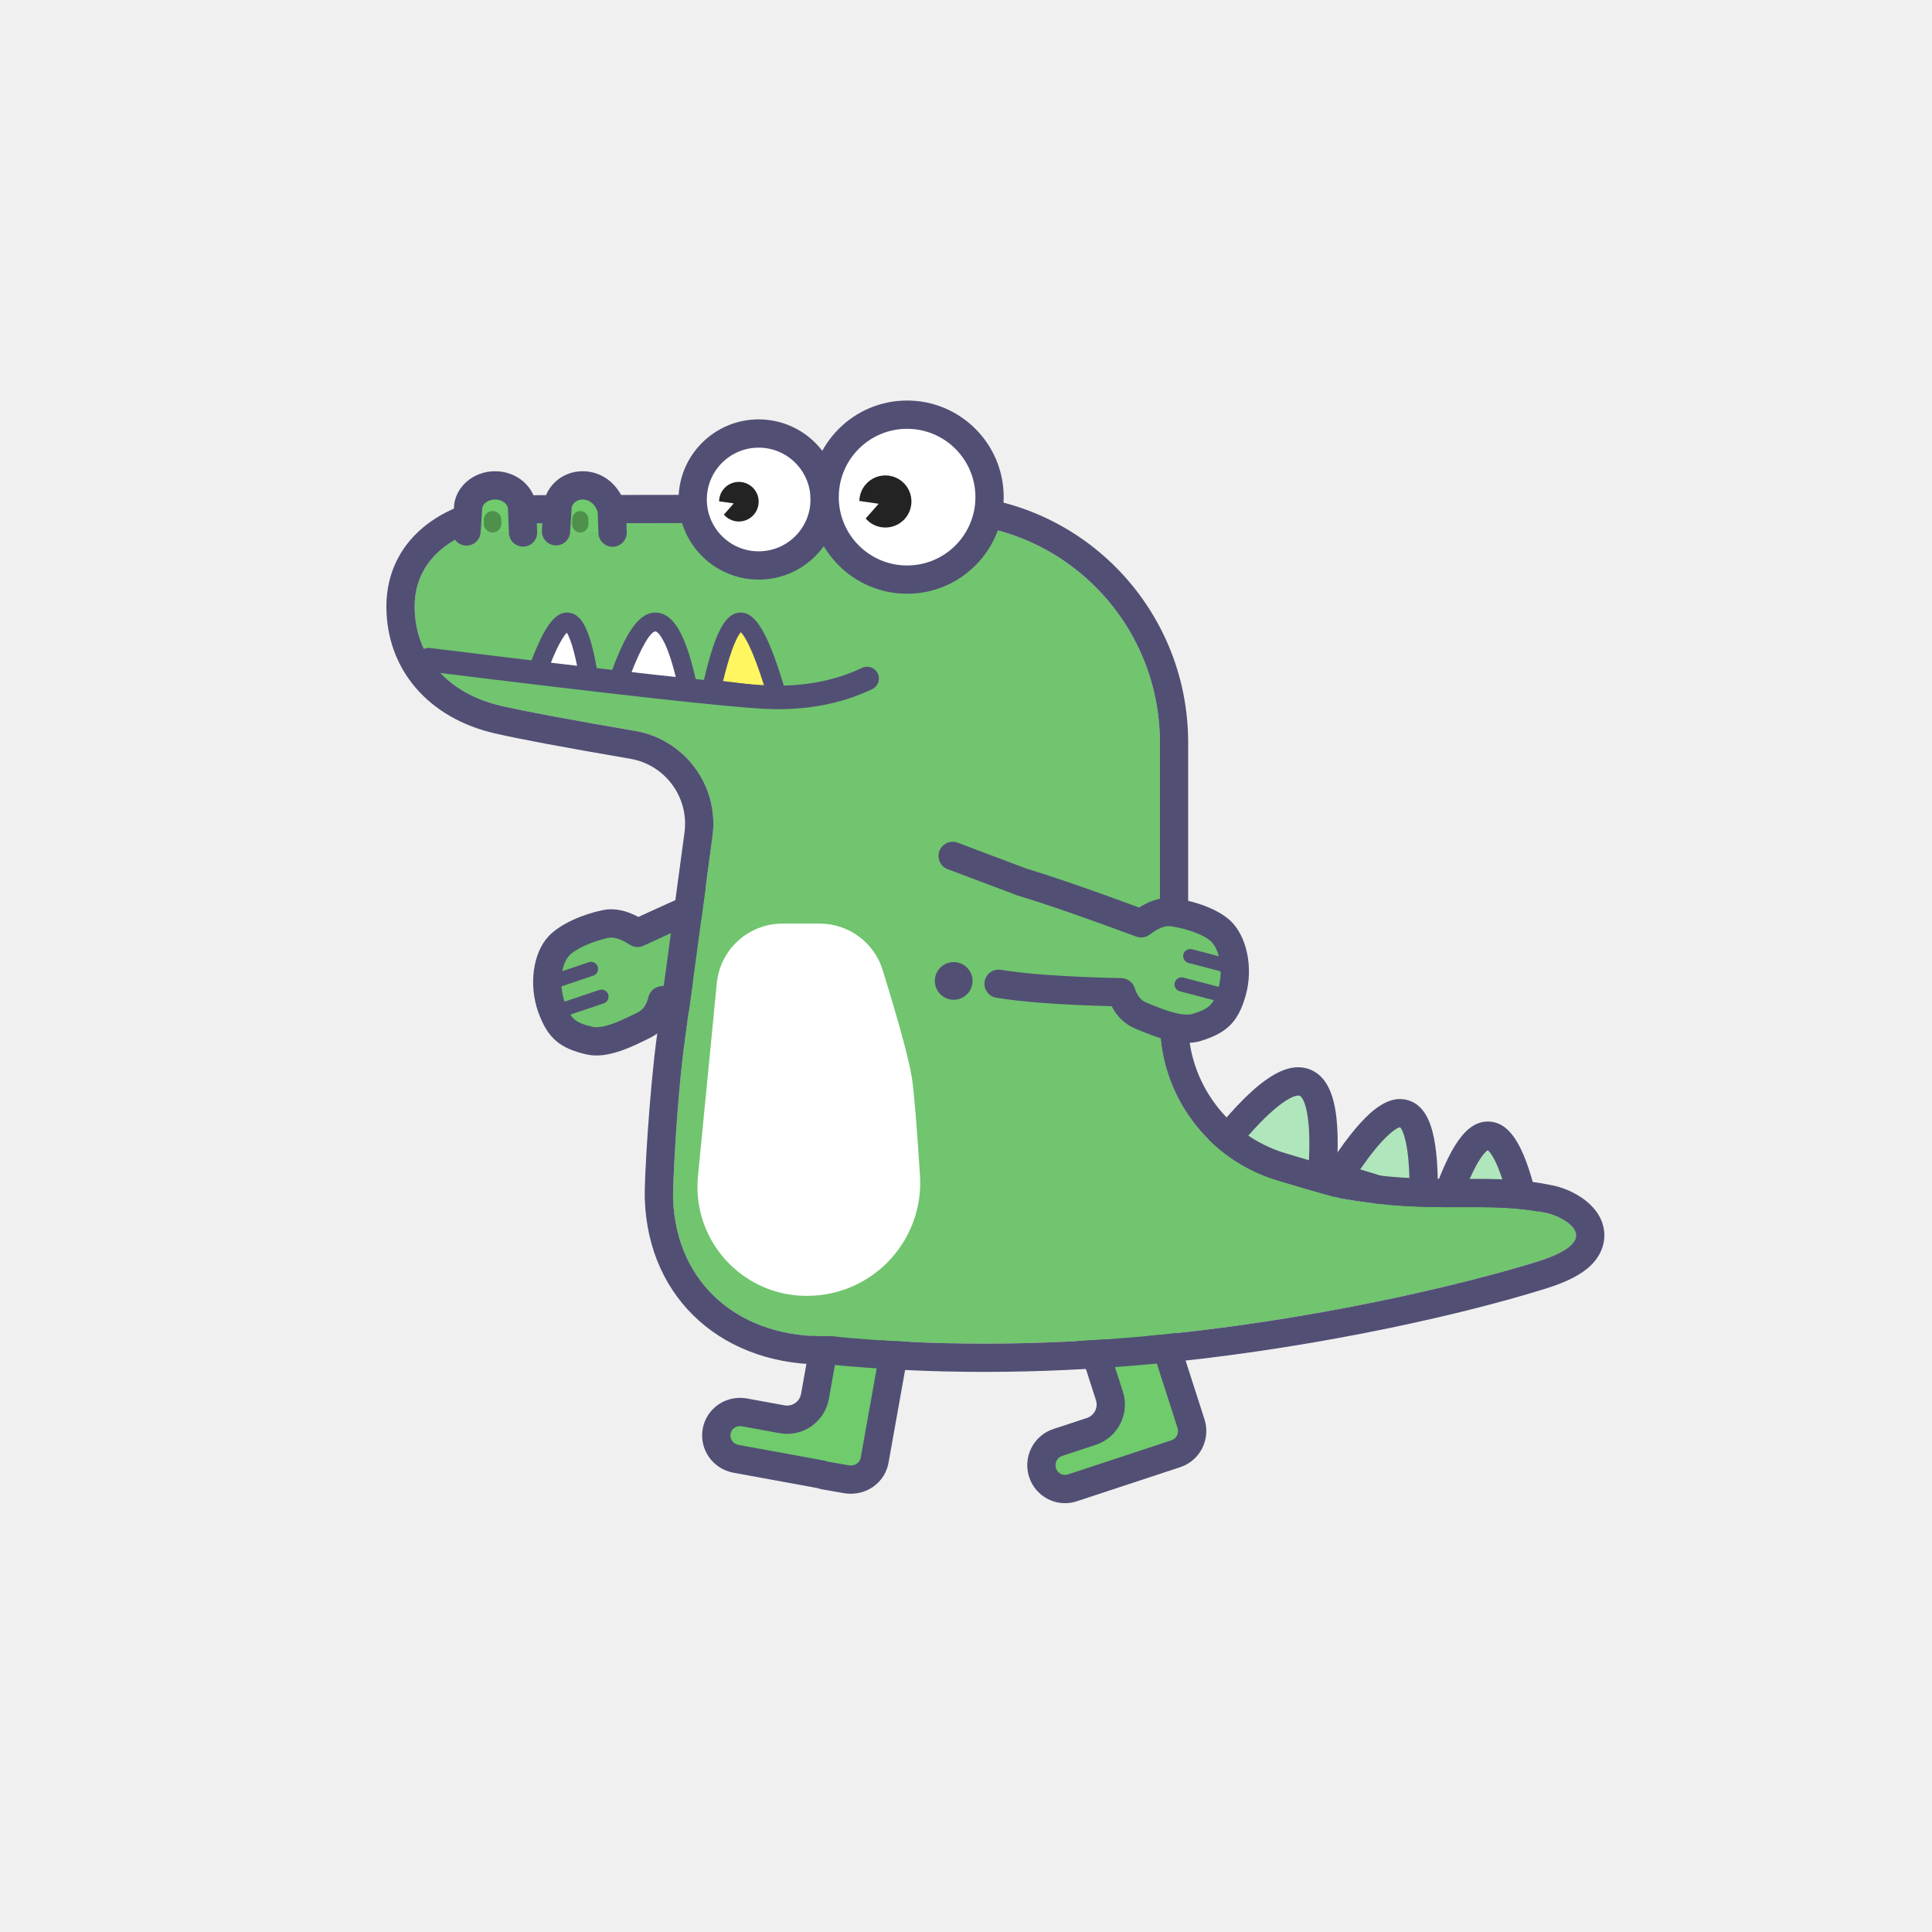
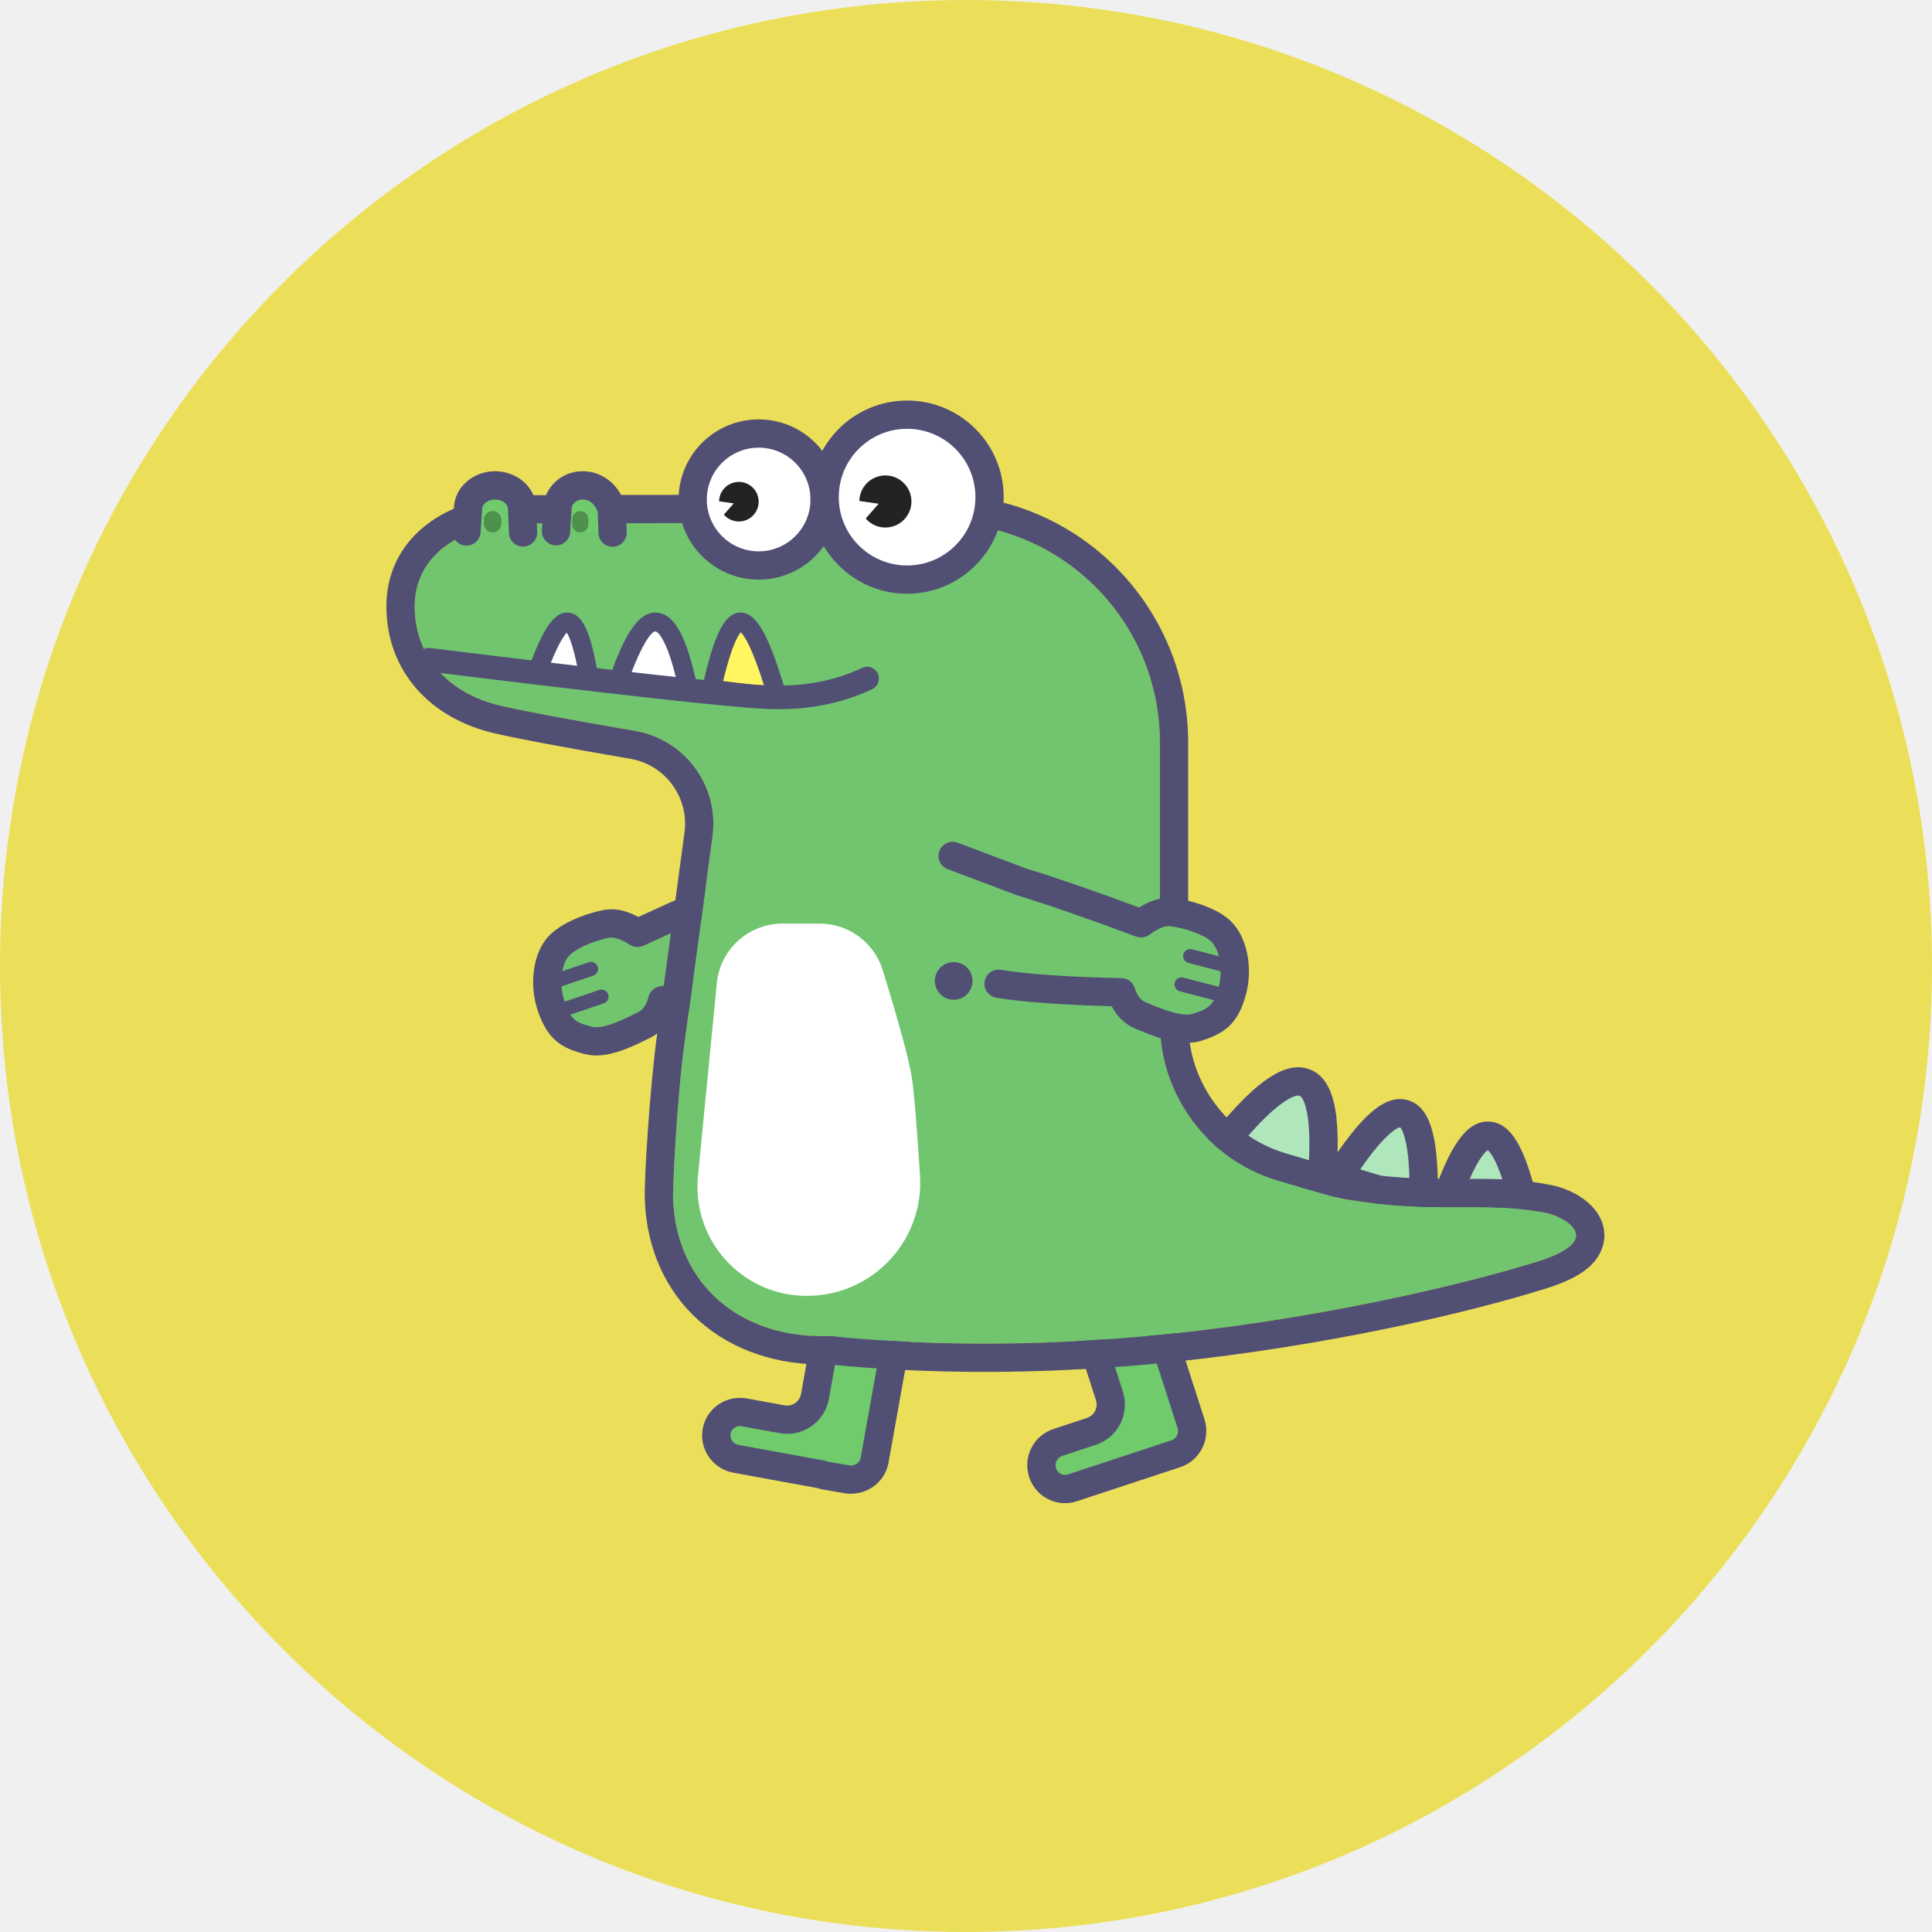
<svg xmlns="http://www.w3.org/2000/svg" width="800px" height="800px" viewBox="0 0 1024 1024" class="icon" version="1.1">
+   <circle cx="512" cy="512" r="512" fill="rgb(235, 223, 90)" />
  <path d="M474.339 713.673c1.236-6.908-3.442-13.497-10.447-14.718l-11.162-1.941c-7.006-1.219-13.684 3.394-14.92 10.307l-5.864 32.805a14.983 14.983 0 0 1-17.388 12.118l-0.06-0.01-20.005-3.664c-6.943-1.204-13.459 3.292-14.666 10.038-1.219 6.816 3.362 13.332 10.262 14.596l45.036 8.242c0.762 0.29 1.563 0.512 2.398 0.657l11.162 1.941a12.982 12.982 0 0 0 5.545-0.23c4.668-1.149 8.449-4.905 9.341-9.88 0.012-0.09 3.604-20.178 10.769-60.261z" fill="#6FCB6C" />
  <path d="M388.738 780.57c-10.939-2.003-18.237-12.383-16.289-23.282 1.938-10.852 12.365-18.005 23.39-16.087l20.005 3.666a7.503 7.503 0 0 0 8.724-6.057l5.864-32.808c1.966-10.992 12.533-18.29 23.579-16.369l11.162 1.941c11.074 1.926 18.509 12.4 16.539 23.415l-10.769 60.259a19.913 19.913 0 0 1-14.813 15.807 20.458 20.458 0 0 1-8.734 0.365l-11.162-1.941a20.53 20.53 0 0 1-3.057-0.777l-44.439-8.132z m73.87-74.233l-11.162-1.938c-2.965-0.514-5.754 1.411-6.261 4.241l-5.864 32.808a22.473 22.473 0 0 1-26.082 18.17l-20.03-3.666c-2.895-0.505-5.527 1.304-6.004 3.969-0.49 2.74 1.371 5.385 4.236 5.907l45.705 8.369 0.637 0.242c0.325 0.122 0.669 0.217 1.026 0.275l11.162 1.941c0.804 0.145 1.598 0.105 2.473-0.122 1.938-0.477 3.412-2.008 3.751-3.914l10.772-60.264c0.497-2.797-1.424-5.505-4.358-6.017z" fill="#524F75" />
  <path d="M612.335 695.713c-2.173-6.751-9.348-10.445-16.032-8.252l-10.647 3.494c-6.681 2.193-10.34 9.438-8.17 16.187l10.522 32.706a14.988 14.988 0 0 1-9.576 18.824l-17.825 5.877c-6.579 2.168-10.17 9.306-8.035 15.952 2.145 6.646 9.211 10.265 15.77 8.102l54.884-18.092c6.579-2.168 10.17-9.306 8.035-15.952-0.022-0.085-6.334-19.701-18.927-58.845z" fill="#6FCB6C" />
  <path d="M638.399 752.263c3.389 10.552-2.323 21.901-12.825 25.363l-54.881 18.09c-10.53 3.474-21.829-2.333-25.25-12.925-3.392-10.555 2.323-21.906 12.82-25.358l17.828-5.879a7.498 7.498 0 0 0 4.788-9.413l-10.522-32.708c-3.429-10.66 2.35-22.121 12.96-25.602l10.65-3.494c10.645-3.489 22.058 2.385 25.503 13.075l18.932 58.853z m-39.761-57.681l-10.65 3.492c-2.755 0.904-4.286 3.939-3.374 6.778l10.522 32.706c3.789 11.761-2.632 24.366-14.358 28.235l-17.83 5.879c-2.652 0.877-4.123 3.799-3.249 6.529 0.877 2.705 3.694 4.151 6.296 3.289l54.884-18.09c2.652-0.877 4.126-3.801 3.249-6.534l-18.937-58.853c-0.894-2.812-3.831-4.326-6.554-3.432z" fill="#524F75" />
  <path d="M477.326 500.246c-31.944 9.83-55.938 16.646-71.992 20.445-16.044 3.806-34.159 6.961-54.342 9.478-1.583 6.379-4.783 10.745-9.586 13.1-7.203 3.532-20.025 10.39-29.027 8.267-9.009-2.118-15.35-4.491-20.028-17.588-4.68-13.092-1.683-26.679 3.871-32.581 5.557-5.902 17.343-10.085 24.703-11.629 4.908-1.026 10.575 0.542 17.001 4.71 24.409-11.346 43.298-19.491 56.67-24.431 13.372-4.94 37.184-12.578 71.445-22.908" fill="#70C56E" />
  <path d="M344.713 549.995c-0.325 0.155-0.664 0.325-1.136 0.559l-1.254 0.619c-1.079 0.529-1.923 0.947-2.782 1.356-3.789 1.823-7.043 3.219-10.3 4.346-6.928 2.398-13.03 3.259-18.577 1.951-13.622-3.207-20.34-8.292-25.368-22.361-5.232-14.641-2.72-31.544 5.472-40.241 6.102-6.479 17.833-11.559 28.617-13.822 6.012-1.261 12.345 0.042 18.959 3.586 22.858-10.562 40.723-18.225 53.648-23.003 13.559-5.005 37.486-12.675 71.882-23.047a7.493 7.493 0 1 1 4.328 14.348c-34.122 10.29-57.824 17.89-71.011 22.76-13.145 4.858-31.869 12.927-56.108 24.199a7.5 7.5 0 0 1-7.235-0.507c-4.91-3.184-8.682-4.228-11.386-3.664-8.06 1.688-17.243 5.669-20.785 9.428-4.076 4.331-5.707 15.298-2.265 24.926 3.144 8.791 5.649 10.69 14.691 12.815 2.228 0.524 5.749 0.025 10.24-1.524 2.627-0.909 5.397-2.098 8.716-3.696a656.559 656.559 0 0 0 5.055-2.485c2.692-1.319 4.533-3.831 5.615-8.182a7.498 7.498 0 0 1 6.344-5.625c19.923-2.485 37.771-5.6 53.548-9.331 15.85-3.759 39.711-10.537 71.515-20.323a7.493 7.493 0 0 1 4.406 14.324c-32.089 9.875-56.225 16.729-72.469 20.577-15.068 3.572-31.879 6.574-50.451 9.021-2.473 5.884-6.461 10.317-11.911 12.992z" fill="#524F75" />
  <path d="M293.209 516.376l18.762-6.334a3.746 3.746 0 1 1 2.398 7.096l-18.762 6.336a3.746 3.746 0 1 1-2.398-7.098zM298.941 531.006l18.764-6.336a3.746 3.746 0 0 1 2.403 7.093l-18.764 6.341a3.751 3.751 0 0 1-4.75-2.35 3.744 3.744 0 0 1 2.348-4.748z" fill="#524F75" />
  <path d="M691.232 573.682c9.323 3.582 12.385 23.482 9.181 59.707L644.456 611.902c21.856-29.059 37.451-41.799 46.777-38.22z" fill="#B0E6BB" />
  <path d="M693.213 592.631c-1.029-7.583-2.872-11.232-4.366-11.833-1.491-0.602-5.35 0.742-11.356 5.48-5.897 4.648-12.96 11.926-21.122 21.801l36.891 14.908c0.992-12.773 0.964-22.915-0.047-30.355z m1.249-25.727c14.001 5.662 17.013 27.76 12.783 67.594a7.493 7.493 0 0 1-10.255 6.156l-55.576-22.453a7.49 7.49 0 0 1-3.102-11.551c24.633-31.597 42.146-45.406 56.15-39.746z" fill="#524F75" />
  <path d="M743.164 590.054c7.67 1.918 11.918 17.56 12.748 46.939l-46.045-11.481c14.526-25.55 25.62-37.371 33.297-35.458z" fill="#B0E6BB" />
  <path d="M745.155 605.556c-1.199-5.542-2.62-7.887-3.112-8.04-0.487-0.152-2.98 0.999-7.068 4.925-4.019 3.854-8.719 9.646-14.044 17.348l26.167 8c-0.115-9.363-0.767-16.794-1.943-22.233z m1.269-22.371c12.51 3.824 16.384 21.744 15.58 54.889a7.5 7.5 0 0 1-9.683 6.986l-45.383-13.876a7.493 7.493 0 0 1-4.118-11.202c17.868-27.928 31.102-40.615 43.605-36.797z" fill="#524F75" />
  <path d="M789.614 601.98c7.048 0.619 13.01 13.679 17.883 39.177l-42.301-3.701c9.228-24.264 17.368-36.09 24.419-35.475z" fill="#B0E6BB" />
  <path d="M788.19 609.869c-1.114 0.884-2.49 2.518-4.006 4.898-2.478 3.891-5.127 9.413-7.892 16.519l22.198 1.164c-2.008-7.358-4.061-13.127-6.124-17.253-1.259-2.523-2.453-4.293-3.474-5.287a5.362 5.362 0 0 0-0.332-0.305 5.929 5.929 0 0 0-0.37 0.265z m1.156-15.41c12.198 0.639 19.571 15.4 26.159 44.342 1.099 4.845-2.74 9.408-7.697 9.146l-42.406-2.225a7.5 7.5 0 0 1-6.703-9.9c9.583-28.093 18.459-42.004 30.648-41.362z" fill="#524F75" />
  <path d="M439.678 708.171c-46.34 1.571-81.403-26.567-82.961-73.181-0.15-4.456 1.706-50.581 6.366-84.343 2.443-17.693 7.295-53.483 14.558-107.355 3.594-26.654-14.563-51.367-41.072-55.908-34.569-5.919-58.273-10.36-71.113-13.322C238.367 367.811 219.785 348.752 219.785 321.386c0-27.428 24.756-42.094 51.962-43.935 83.486-0.247 126.299-0.247 128.44 0l98.908-0.222c63.885 0 115.67 52.094 115.67 116.356v148.298c0 38.577 25.288 72.594 62.234 83.708 19.701 5.927 31.264 9.189 34.689 9.78 49.966 8.634 75.521 0.727 108.167 7.58 7.727 1.618 33.397 13.789-5.352 25.83-38.158 11.853-119.136 31.434-206.918 39.389-58.525 5.302-114.488 5.302-167.906 0z" fill="#70C56E" />
  <path d="M439.678 708.171c53.415 5.302 109.381 5.302 167.906 0 87.779-7.957 168.755-27.536 206.918-39.389 38.75-12.036 13.072-24.206 5.352-25.83-32.638-6.853-58.201 1.054-108.167-7.58-3.424-0.592-14.988-3.854-34.689-9.78-36.946-11.109-62.234-45.126-62.234-83.708v-148.298c0-64.262-51.784-116.356-115.67-116.356l-98.911 0.222c-2.14-0.247-44.956-0.247-128.44 0C244.541 279.29 219.785 293.955 219.785 321.386c0 27.366 18.587 46.425 45.675 52.676 12.84 2.962 36.544 7.403 71.113 13.322 26.509 4.538 44.666 29.254 41.072 55.908-7.263 53.875-12.116 89.662-14.558 107.355-4.66 33.762-6.516 79.882-6.366 84.343 1.558 46.614 36.619 74.752 82.956 73.181z m-97.934-72.684c-0.362-10.814 2.695-59.337 6.499-86.888 2.44-17.673 7.29-53.448 14.553-107.308 2.515-18.659-10.195-35.957-28.752-39.134-34.838-5.967-58.75-10.447-71.955-13.492C227.573 380.698 204.8 355.276 204.8 321.386c0-34.474 28.66-56.365 65.936-58.885 81.888-0.272 120.65-0.295 129.416-0.027l98.943-0.23c72.177 0 130.655 58.823 130.655 131.342v148.298a72.437 72.437 0 0 0 51.565 69.36c18.819 5.662 30.395 8.921 32.925 9.361 20.787 3.591 34.464 4.318 60.816 4.228 12.318-0.042 17.545 0.02 24.356 0.415 8.272 0.477 15.87 1.426 23.525 3.035 9.373 1.971 20.168 7.79 24.886 16.606 4.638 8.677 2.77 18.534-4.566 25.712-5.175 5.065-13.092 9.001-24.306 12.485-53.293 16.556-134.254 33.143-210.01 40.011-59.087 5.355-115.68 5.385-169.769 0.08-54.931 1.414-95.629-33.844-97.427-87.689z" fill="#524F75" />
  <path d="M414.727 489.522h19.721a34.963 34.963 0 0 1 33.412 24.666c8.814 28.592 13.954 47.541 15.422 56.842 1.141 7.225 2.585 24.576 4.331 52.059 2.1 33.04-22.98 61.525-56.02 63.623a60.316 60.316 0 0 1-3.801 0.122h-0.297c-31.944 0-57.839-25.895-57.839-57.839 0-1.878 0.092-3.756 0.272-5.625l9.995-102.275c1.751-17.918 16.811-31.574 34.804-31.574z" fill="#FFFFFF" />
  <path d="M294.712 281.575l0.737-11.714c-0.002-6.966 5.964-12.613 13.317-12.613 7.355 0 13.235 5.075 15.46 12.613L324.683 282.224" fill="#6FCB6C" />
  <path d="M317.19 282.499a7.493 7.493 0 1 0 14.975-0.549l-0.487-13.305-0.267-0.904c-3.162-10.722-11.928-17.985-22.645-17.985-11.314 0-20.662 8.769-20.81 19.841l-0.727 11.506a7.493 7.493 0 0 0 14.958 0.942l0.737-11.711 0.015-0.472c0-2.732 2.523-5.12 5.827-5.12 3.529 0 6.534 2.315 8.01 6.436l0.415 11.321z" fill="#524F75" />
  <path d="M307.557 270.873c2.365 0 4.281 1.918 4.281 4.281v2.79a4.281 4.281 0 0 1-8.562 0v-2.79a4.276 4.276 0 0 1 4.281-4.281z" fill="#4E904C" />
  <path d="M247.259 281.575l0.794-11.714c-0.002-6.966 6.421-12.613 14.343-12.613s14.343 5.647 14.343 12.613L277.229 282.224" fill="#6FCB6C" />
  <path d="M262.396 249.756c-11.761 0-21.671 8.627-21.836 19.821l-0.779 11.491a7.493 7.493 0 1 0 14.95 1.014l0.794-11.714 0.017-0.507c0-2.597 2.867-5.12 6.853-5.12 3.984 0 6.851 2.523 6.851 5.12l0.005 0.295 0.49 12.363a7.49 7.49 0 0 0 7.782 7.19 7.49 7.49 0 0 0 7.19-7.782l-0.482-12.233c-0.097-11.252-10.033-19.938-21.836-19.938z" fill="#524F75" />
  <path d="M261.09 270.873c2.548 0 4.61 2.065 4.61 4.61v2.133a4.61 4.61 0 0 1-9.221-0.002v-2.13a4.608 4.608 0 0 1 4.61-4.61z" fill="#4E904C" />
  <path d="M402.107 264.741m-34.966 0a34.966 34.966 0 1 0 69.932 0 34.966 34.966 0 1 0-69.932 0Z" fill="#FFFFFF" />
  <path d="M402.107 307.2C378.655 307.2 359.649 288.191 359.649 264.741S378.655 222.283 402.107 222.283s42.459 19.009 42.459 42.459-19.011 42.459-42.459 42.459z m0-14.985c15.173 0 27.473-12.3 27.473-27.473S417.28 237.268 402.107 237.268 374.634 249.569 374.634 264.741s12.295 27.473 27.473 27.473z" fill="#524F75" />
  <path d="M383.675 272.764a10.49 10.49 0 1 0 7.942-17.346 10.49 10.49 0 0 0-10.49 10.277l7.777 1.129-5.23 5.939z" fill="#232323" />
  <path d="M480.78 263.493m-43.707 0a43.707 43.707 0 1 0 87.415 0 43.707 43.707 0 1 0-87.415 0Z" fill="#FFFFFF" />
  <path d="M480.78 314.693C452.503 314.693 429.58 291.77 429.58 263.493S452.503 212.293 480.78 212.293 531.98 235.215 531.98 263.493 509.053 314.693 480.78 314.693z m0-14.985C500.778 299.707 516.995 283.493 516.995 263.493S500.778 227.278 480.78 227.278 444.566 243.492 444.566 263.493 460.778 299.707 480.78 299.707z" fill="#524F75" />
  <path d="M458.827 274.814a13.802 13.802 0 1 0-3.352-9.296l10.233 1.489-6.881 7.807z" fill="#232323" />
  <path d="M392.894 329.688c5.118 0.412 11.519 13.729 19.204 39.951l-34.966-4.423c5.382-24.096 10.637-35.94 15.762-35.528z" fill="#FFF660" />
  <path d="M389.674 340.288c-2.078 4.68-4.231 11.589-6.429 20.667l21.836 2.762c-2.91-9.271-5.602-16.471-8.052-21.569-1.436-2.985-2.752-5.17-3.886-6.521a8.454 8.454 0 0 0-0.48-0.529c-0.867 0.987-1.898 2.727-2.99 5.19z m27.213 27.948a4.995 4.995 0 0 1-5.42 6.361l-34.966-4.423a4.995 4.995 0 0 1-4.248-6.044c6.132-27.428 11.778-40.161 21.037-39.417 8.469 0.677 15.068 14.403 23.597 43.522z" fill="#524F75" />
  <path d="M348.125 329.723c6.216 0.824 11.724 12.465 16.519 34.921l-37.463-2.193c7.745-22.645 14.726-33.555 20.945-32.728z" fill="#FFFFFF" />
  <path d="M352.403 341.207c-2.1-4.441-3.946-6.401-4.935-6.534-2.24-0.297-7.39 7.333-13.337 23.18l24.164 1.414c-1.888-7.737-3.864-13.769-5.892-18.06z m-3.624-16.436c9.391 1.246 15.465 14.091 20.747 38.832a4.995 4.995 0 0 1-5.177 6.029l-37.463-2.193a4.995 4.995 0 0 1-4.436-6.604c8.629-25.22 16.409-37.381 26.329-36.065z" fill="#524F75" />
  <path d="M300.956 329.693c4.226 0.427 7.972 10.412 11.239 29.956l-27.473-3.372c6.599-18.15 12.011-27.011 16.234-26.584z" fill="#FFFFFF" />
  <path d="M297.989 338.622c-1.906 3.119-4.031 7.62-6.349 13.472l14.426 1.771c-1.226-6.241-2.503-11.122-3.811-14.608-0.649-1.733-1.286-3.057-1.858-3.944-0.684 0.724-1.504 1.831-2.408 3.309z m3.472-13.899c7.845 0.792 11.906 11.624 15.66 34.102a4.995 4.995 0 0 1-5.535 5.782l-27.473-3.374a4.995 4.995 0 0 1-4.086-6.663c7.61-20.935 13.542-30.643 21.434-29.846z" fill="#524F75" />
  <path d="M226.506 355.855c99.91 12.36 159.637 18.974 179.58 19.878 20.692 0.937 39.431-2.533 56.133-10.44a6.244 6.244 0 1 0-5.345-11.286c-14.793 7.006-31.507 10.098-50.223 9.251-19.466-0.884-79.135-7.493-178.611-19.796a6.244 6.244 0 1 0-1.534 12.393z" fill="#524F75" />
  <path d="M529.263 521.416c14.488 2.379 36.156 3.883 65.004 4.513 2.024 6.252 5.517 10.38 10.472 12.398 7.43 3.016 20.703 8.963 29.537 6.222 8.829-2.742 14.996-5.557 18.751-18.944 3.755-13.387-0.182-26.735-6.136-32.232-5.951-5.497-18-8.848-25.45-9.872-4.966-0.683-10.51 1.28-16.633 5.884-27.607-10.246-48.673-17.542-63.178-21.896L504.994 453.679" fill="#70C56E" />
  <path d="M601.915 545.263l1.171 0.477 1.292 0.532c1.116 0.459 1.982 0.811 2.873 1.163 3.911 1.548 7.249 2.721 10.579 3.615 7.079 1.908 13.223 2.338 18.665 0.651 13.366-4.152 19.713-9.691 23.745-24.078 4.2-14.971 0.515-31.658-8.266-39.76-6.536-6.036-18.595-10.288-29.514-11.79-6.097-0.839-12.335 0.912-18.703 4.928-25.809-9.529-45.706-16.399-59.734-20.615L507.636 446.67a7.493 7.493 0 1 0-5.285 14.022l36.632 13.812 0.494 0.165c14.322 4.295 35.253 11.547 62.726 21.739a7.483 7.483 0 0 0 7.112-1.038c4.676-3.519 8.368-4.824 11.104-4.447 8.155 1.121 17.592 4.45 21.389 7.954 4.371 4.034 6.761 14.865 4.006 24.705-2.522 8.99-4.888 11.056-13.765 13.811-2.186 0.679-5.735 0.43-10.323-0.808-2.685-0.725-5.531-1.721-8.947-3.076-1.299-0.521-5.66-2.309-5.22-2.126-2.775-1.126-4.788-3.51-6.17-7.765a7.493 7.493 0 0 0-6.962-5.18c-28.526-0.619-49.887-2.103-63.95-4.415a7.493 7.493 0 0 0-2.429 14.789c14.062 2.307 34.415 3.798 61.17 4.496 2.872 5.607 7.125 9.69 12.696 11.956z" fill="#524F75" />
  <path d="M505.484 519.91m-9.893-1.39a9.99 9.99 0 1 0 19.786 2.781 9.99 9.99 0 1 0-19.786-2.781Z" fill="#524F75" />
  <path d="M650.95 508.131l-19.16-5.011a3.746 3.746 0 0 0-1.899 7.249l19.157 5.01a3.749 3.749 0 0 0 1.901-7.249zM646.252 523.131l-19.16-5.013a3.749 3.749 0 0 0-1.899 7.249l19.157 5.013a3.754 3.754 0 0 0 4.574-2.681 3.736 3.736 0 0 0-2.672-4.567z" fill="#524F75" />
</svg>
